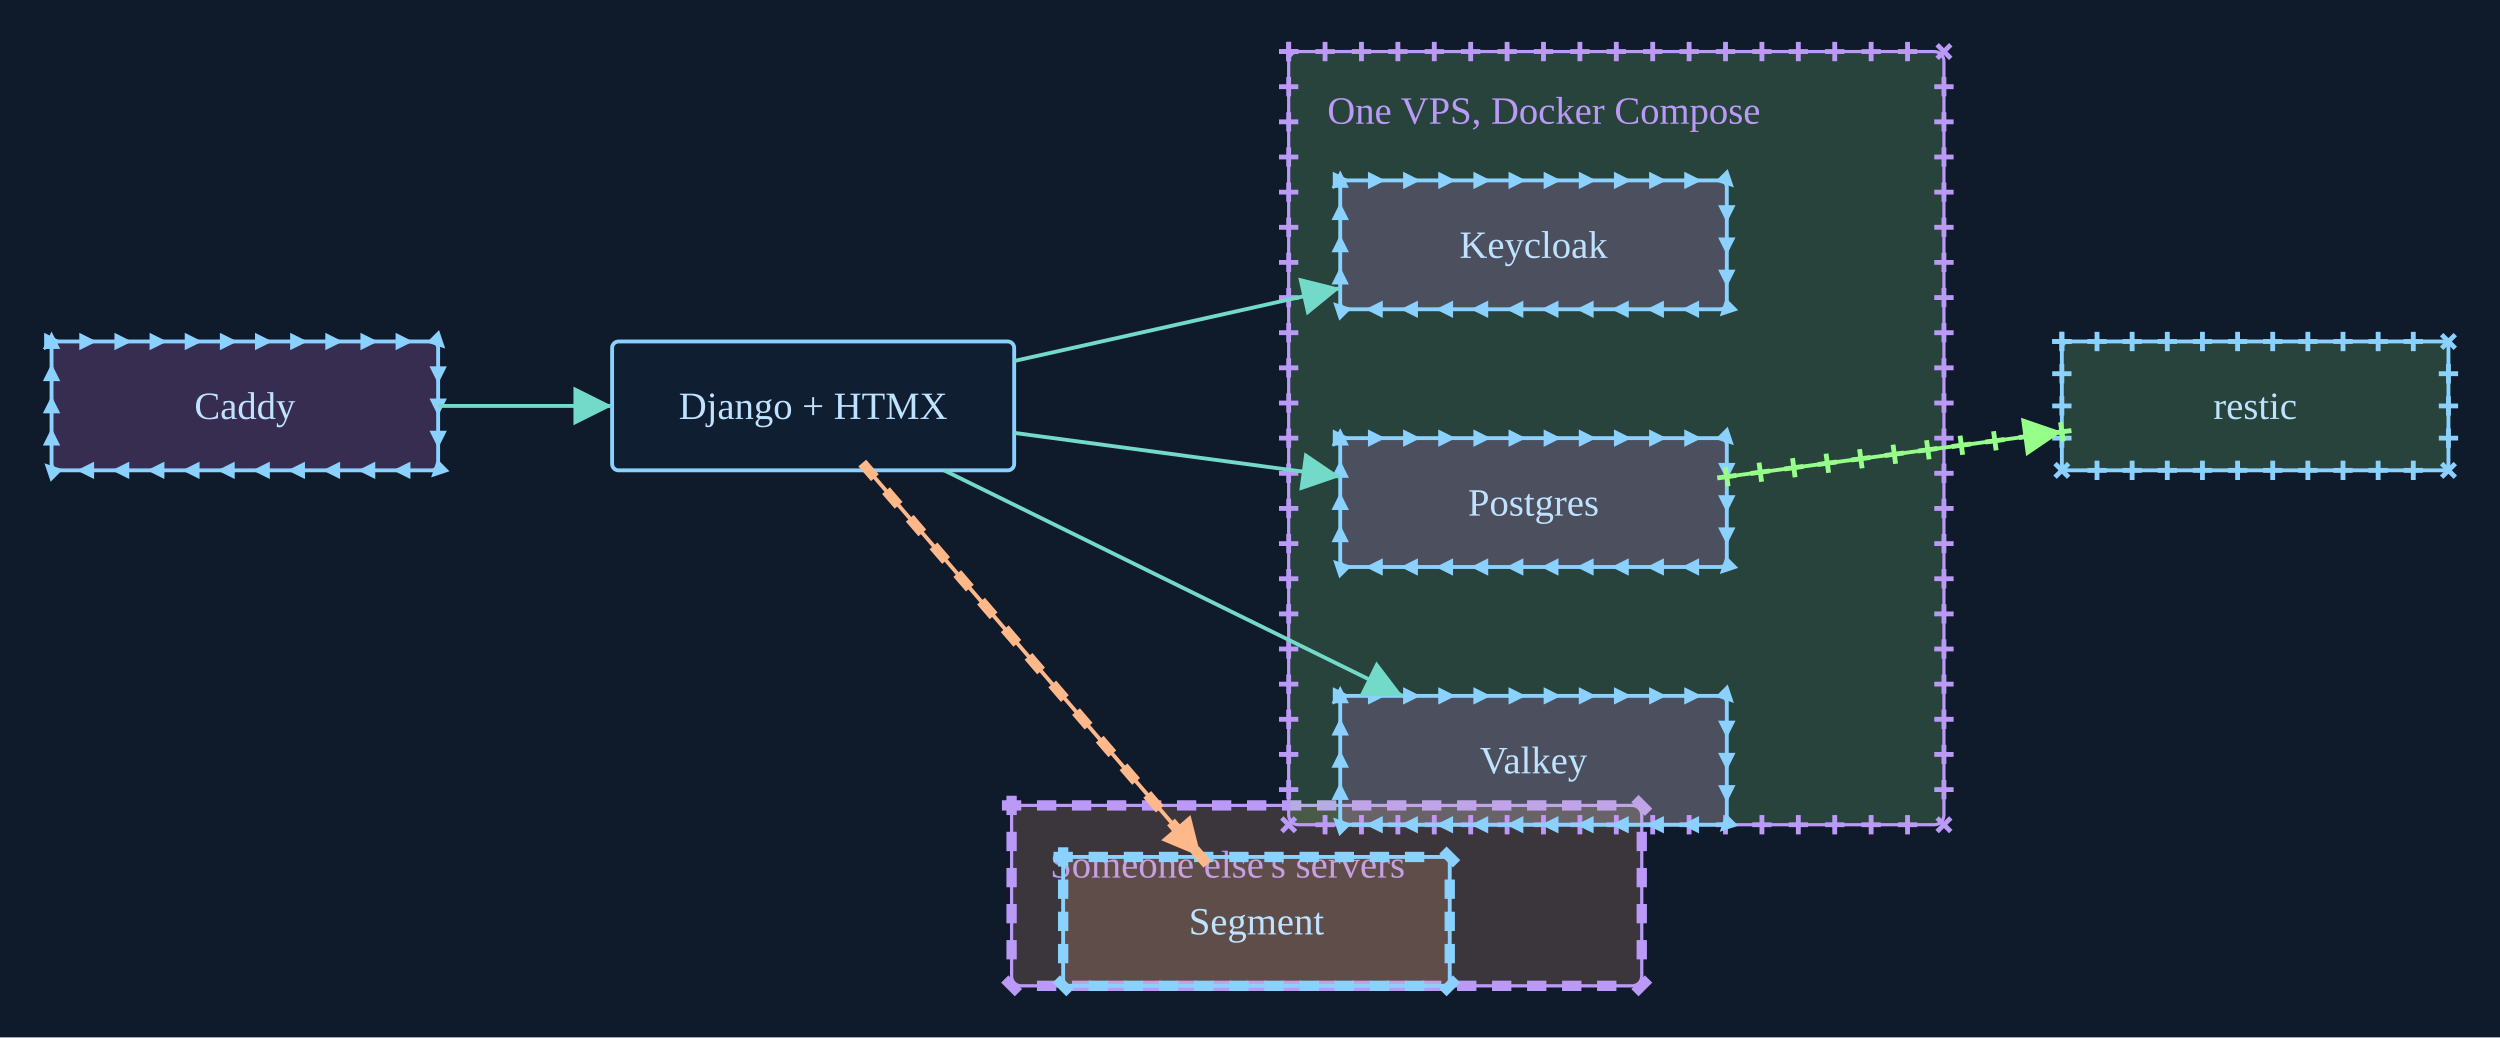
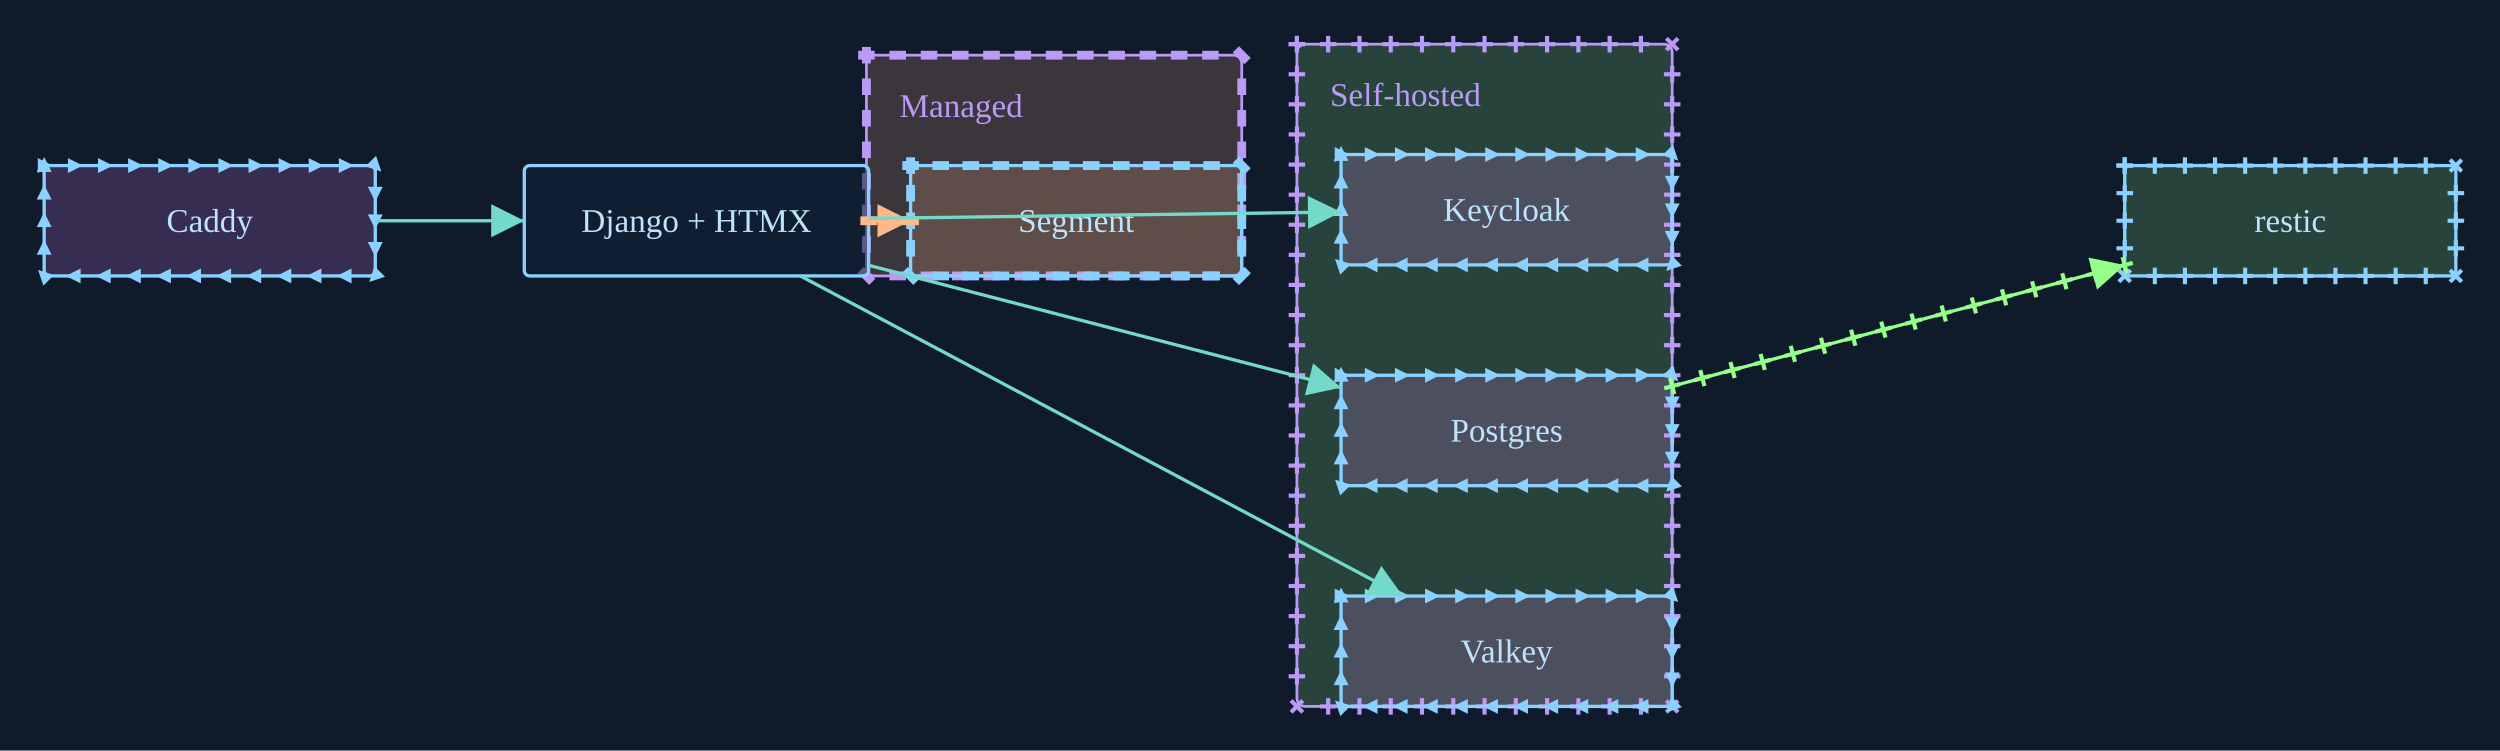
- <svg xmlns="http://www.w3.org/2000/svg" viewBox="0.00 4.00 776.00 322.00" width="776.00" height="322.00">
+ <svg xmlns="http://www.w3.org/2000/svg" viewBox="0.00 0.00 906.00 272.00" width="906.00" height="272.00">
  <defs>
    <marker id="ah-filled" markerWidth="10" markerHeight="10" refX="10" refY="5" orient="auto">
      <path d="M0,0 L10,5 L0,10 Z" fill="context-stroke" stroke="none" />
    </marker>
  </defs>
  <defs>
    <marker id="ag-glyph-4-8ad1ff" viewBox="-4.50 -4.50 9.00 9.00" markerWidth="9.00" markerHeight="9.00" markerUnits="userSpaceOnUse" refX="0" refY="0" orient="auto" fill="#8ad1ff" stroke="#8ad1ff">
      <path d="M -3,0 L 3,0 M 0,-3 L 0,3" fill="none" stroke-width="1.5" />
    </marker>
    <marker id="ag-glyph-4-96ff8a" viewBox="-4.50 -4.50 9.00 9.00" markerWidth="9.00" markerHeight="9.00" markerUnits="userSpaceOnUse" refX="0" refY="0" orient="auto" fill="#96ff8a" stroke="#96ff8a">
      <path d="M -3,0 L 3,0 M 0,-3 L 0,3" fill="none" stroke-width="1.5" />
    </marker>
    <marker id="ag-glyph-4-bb9af7" viewBox="-4.50 -4.50 9.00 9.00" markerWidth="9.00" markerHeight="9.00" markerUnits="userSpaceOnUse" refX="0" refY="0" orient="auto" fill="#bb9af7" stroke="#bb9af7">
      <path d="M -3,0 L 3,0 M 0,-3 L 0,3" fill="none" stroke-width="1.5" />
    </marker>
    <marker id="ag-glyph-5-8ad1ff" viewBox="-4.50 -4.50 9.00 9.00" markerWidth="9.00" markerHeight="9.00" markerUnits="userSpaceOnUse" refX="0" refY="0" orient="auto" fill="#8ad1ff" stroke="#8ad1ff">
      <path d="M -3,0 L 3,0" fill="none" stroke-width="3.2" />
    </marker>
    <marker id="ag-glyph-5-bb9af7" viewBox="-4.50 -4.50 9.00 9.00" markerWidth="9.00" markerHeight="9.00" markerUnits="userSpaceOnUse" refX="0" refY="0" orient="auto" fill="#bb9af7" stroke="#bb9af7">
      <path d="M -3,0 L 3,0" fill="none" stroke-width="3.2" />
    </marker>
    <marker id="ag-glyph-5-ffb88a" viewBox="-4.50 -4.50 9.00 9.00" markerWidth="9.00" markerHeight="9.00" markerUnits="userSpaceOnUse" refX="0" refY="0" orient="auto" fill="#ffb88a" stroke="#ffb88a">
      <path d="M -3,0 L 3,0" fill="none" stroke-width="3.2" />
    </marker>
    <marker id="ag-glyph-6-8ad1ff" viewBox="-4.50 -4.50 9.00 9.00" markerWidth="9.00" markerHeight="9.00" markerUnits="userSpaceOnUse" refX="0" refY="0" orient="auto" fill="#8ad1ff" stroke="#8ad1ff">
      <path d="M 3.1,0 L -2.3,2.7 L -2.3,-2.7 Z" stroke="none" />
    </marker>
  </defs>
-   <rect x="0.00" y="4.00" width="776.00" height="322.00" fill="#0f1a2b" />
+   <rect x="0.00" y="0.00" width="906.00" height="272.00" fill="#0f1a2b" />
  <g id="group-hosted" data-element-id="hosted" data-kind="group">
-     <rect x="314.00" y="254.00" width="195.60" height="56.00" rx="3.00" fill="#ffb88a" fill-opacity="0.18" stroke="#bb9af7" stroke-width="1.00" />
-     <path d="M 314.00,254.00 L 324.87,254.00 L 335.73,254.00 L 346.60,254.00 L 357.47,254.00 L 368.33,254.00 L 379.20,254.00 L 390.07,254.00 L 400.93,254.00 L 411.80,254.00 L 422.67,254.00 L 433.53,254.00 L 444.40,254.00 L 455.27,254.00 L 466.13,254.00 L 477.00,254.00 L 487.87,254.00 L 498.73,254.00 L 509.60,254.00 L 509.60,265.20 L 509.60,276.40 L 509.60,287.60 L 509.60,298.80 L 509.60,310.00 L 498.73,310.00 L 487.87,310.00 L 477.00,310.00 L 466.13,310.00 L 455.27,310.00 L 444.40,310.00 L 433.53,310.00 L 422.67,310.00 L 411.80,310.00 L 400.93,310.00 L 390.07,310.00 L 379.20,310.00 L 368.33,310.00 L 357.47,310.00 L 346.60,310.00 L 335.73,310.00 L 324.87,310.00 L 314.00,310.00 L 314.00,298.80 L 314.00,287.60 L 314.00,276.40 L 314.00,265.20 L 314.00,254.00" fill="none" stroke="none" marker-start="url(#ag-glyph-5-bb9af7)" marker-mid="url(#ag-glyph-5-bb9af7)" marker-end="url(#ag-glyph-5-bb9af7)" />
-     <text x="326.00" y="276.40" text-anchor="start" fill="#bb9af7">
-       <tspan x="326.00" dy="0">Someone else's servers</tspan>
+     <rect x="314.00" y="20.00" width="136.00" height="80.00" rx="3.00" fill="#ffb88a" fill-opacity="0.18" stroke="#bb9af7" stroke-width="1.00" />
+     <path d="M 314.00,20.00 L 325.33,20.00 L 336.67,20.00 L 348.00,20.00 L 359.33,20.00 L 370.67,20.00 L 382.00,20.00 L 393.33,20.00 L 404.67,20.00 L 416.00,20.00 L 427.33,20.00 L 438.67,20.00 L 450.00,20.00 L 450.00,31.43 L 450.00,42.86 L 450.00,54.29 L 450.00,65.71 L 450.00,77.14 L 450.00,88.57 L 450.00,100.00 L 438.67,100.00 L 427.33,100.00 L 416.00,100.00 L 404.67,100.00 L 393.33,100.00 L 382.00,100.00 L 370.67,100.00 L 359.33,100.00 L 348.00,100.00 L 336.67,100.00 L 325.33,100.00 L 314.00,100.00 L 314.00,88.57 L 314.00,77.14 L 314.00,65.71 L 314.00,54.29 L 314.00,42.86 L 314.00,31.43 L 314.00,20.00" fill="none" stroke="none" marker-start="url(#ag-glyph-5-bb9af7)" marker-mid="url(#ag-glyph-5-bb9af7)" marker-end="url(#ag-glyph-5-bb9af7)" />
+     <text x="326.00" y="42.40" text-anchor="start" fill="#bb9af7">
+       <tspan x="326.00" dy="0">Managed</tspan>
    </text>
  </g>
  <g id="group-ours" data-element-id="ours" data-kind="group">
-     <rect x="400.00" y="20.00" width="203.40" height="240.00" rx="3.00" fill="#96ff8a" fill-opacity="0.18" stroke="#bb9af7" stroke-width="1.00" />
-     <path d="M 400.00,20.00 L 411.30,20.00 L 422.60,20.00 L 433.90,20.00 L 445.20,20.00 L 456.50,20.00 L 467.80,20.00 L 479.10,20.00 L 490.40,20.00 L 501.70,20.00 L 513.00,20.00 L 524.30,20.00 L 535.60,20.00 L 546.90,20.00 L 558.20,20.00 L 569.50,20.00 L 580.80,20.00 L 592.10,20.00 L 603.40,20.00 L 603.40,30.91 L 603.40,41.82 L 603.40,52.73 L 603.40,63.64 L 603.40,74.55 L 603.40,85.45 L 603.40,96.36 L 603.40,107.27 L 603.40,118.18 L 603.40,129.09 L 603.40,140.00 L 603.40,150.91 L 603.40,161.82 L 603.40,172.73 L 603.40,183.64 L 603.40,194.55 L 603.40,205.45 L 603.40,216.36 L 603.40,227.27 L 603.40,238.18 L 603.40,249.09 L 603.40,260.00 L 592.10,260.00 L 580.80,260.00 L 569.50,260.00 L 558.20,260.00 L 546.90,260.00 L 535.60,260.00 L 524.30,260.00 L 513.00,260.00 L 501.70,260.00 L 490.40,260.00 L 479.10,260.00 L 467.80,260.00 L 456.50,260.00 L 445.20,260.00 L 433.90,260.00 L 422.60,260.00 L 411.30,260.00 L 400.00,260.00 L 400.00,249.09 L 400.00,238.18 L 400.00,227.27 L 400.00,216.36 L 400.00,205.45 L 400.00,194.55 L 400.00,183.64 L 400.00,172.73 L 400.00,161.82 L 400.00,150.91 L 400.00,140.00 L 400.00,129.09 L 400.00,118.18 L 400.00,107.27 L 400.00,96.36 L 400.00,85.45 L 400.00,74.55 L 400.00,63.64 L 400.00,52.73 L 400.00,41.82 L 400.00,30.91 L 400.00,20.00" fill="none" stroke="none" marker-start="url(#ag-glyph-4-bb9af7)" marker-mid="url(#ag-glyph-4-bb9af7)" marker-end="url(#ag-glyph-4-bb9af7)" />
-     <text x="412.00" y="42.40" text-anchor="start" fill="#bb9af7">
-       <tspan x="412.00" dy="0">One VPS, Docker Compose</tspan>
+     <rect x="470.00" y="16.00" width="136.00" height="240.00" rx="3.00" fill="#96ff8a" fill-opacity="0.18" stroke="#bb9af7" stroke-width="1.00" />
+     <path d="M 470.00,16.00 L 481.33,16.00 L 492.67,16.00 L 504.00,16.00 L 515.33,16.00 L 526.67,16.00 L 538.00,16.00 L 549.33,16.00 L 560.67,16.00 L 572.00,16.00 L 583.33,16.00 L 594.67,16.00 L 606.00,16.00 L 606.00,26.91 L 606.00,37.82 L 606.00,48.73 L 606.00,59.64 L 606.00,70.55 L 606.00,81.45 L 606.00,92.36 L 606.00,103.27 L 606.00,114.18 L 606.00,125.09 L 606.00,136.00 L 606.00,146.91 L 606.00,157.82 L 606.00,168.73 L 606.00,179.64 L 606.00,190.55 L 606.00,201.45 L 606.00,212.36 L 606.00,223.27 L 606.00,234.18 L 606.00,245.09 L 606.00,256.00 L 594.67,256.00 L 583.33,256.00 L 572.00,256.00 L 560.67,256.00 L 549.33,256.00 L 538.00,256.00 L 526.67,256.00 L 515.33,256.00 L 504.00,256.00 L 492.67,256.00 L 481.33,256.00 L 470.00,256.00 L 470.00,245.09 L 470.00,234.18 L 470.00,223.27 L 470.00,212.36 L 470.00,201.45 L 470.00,190.55 L 470.00,179.64 L 470.00,168.73 L 470.00,157.82 L 470.00,146.91 L 470.00,136.00 L 470.00,125.09 L 470.00,114.18 L 470.00,103.27 L 470.00,92.36 L 470.00,81.45 L 470.00,70.55 L 470.00,59.64 L 470.00,48.73 L 470.00,37.82 L 470.00,26.91 L 470.00,16.00" fill="none" stroke="none" marker-start="url(#ag-glyph-4-bb9af7)" marker-mid="url(#ag-glyph-4-bb9af7)" marker-end="url(#ag-glyph-4-bb9af7)" />
+     <text x="482.00" y="38.40" text-anchor="start" fill="#bb9af7">
+       <tspan x="482.00" dy="0">Self-hosted</tspan>
    </text>
  </g>
  <g id="node-analytics" data-element-id="analytics" data-kind="node">
-     <rect x="330.00" y="270.00" width="120.00" height="40.00" rx="2.00" fill="#ffb88a" fill-opacity="0.18" stroke="#8ad1ff" stroke-width="1.20" />
-     <path d="M 330.00,270.00 L 340.91,270.00 L 351.82,270.00 L 362.73,270.00 L 373.64,270.00 L 384.55,270.00 L 395.45,270.00 L 406.36,270.00 L 417.27,270.00 L 428.18,270.00 L 439.09,270.00 L 450.00,270.00 L 450.00,280.00 L 450.00,290.00 L 450.00,300.00 L 450.00,310.00 L 439.09,310.00 L 428.18,310.00 L 417.27,310.00 L 406.36,310.00 L 395.45,310.00 L 384.55,310.00 L 373.64,310.00 L 362.73,310.00 L 351.82,310.00 L 340.91,310.00 L 330.00,310.00 L 330.00,300.00 L 330.00,290.00 L 330.00,280.00 L 330.00,270.00" fill="none" stroke="none" marker-start="url(#ag-glyph-5-8ad1ff)" marker-mid="url(#ag-glyph-5-8ad1ff)" marker-end="url(#ag-glyph-5-8ad1ff)" />
-     <text x="390.00" y="290.00" text-anchor="middle" dominant-baseline="central" fill="#bfe3ff">
+     <rect x="330.00" y="60.00" width="120.00" height="40.00" rx="2.00" fill="#ffb88a" fill-opacity="0.18" stroke="#8ad1ff" stroke-width="1.20" />
+     <path d="M 330.00,60.00 L 340.91,60.00 L 351.82,60.00 L 362.73,60.00 L 373.64,60.00 L 384.55,60.00 L 395.45,60.00 L 406.36,60.00 L 417.27,60.00 L 428.18,60.00 L 439.09,60.00 L 450.00,60.00 L 450.00,70.00 L 450.00,80.00 L 450.00,90.00 L 450.00,100.00 L 439.09,100.00 L 428.18,100.00 L 417.27,100.00 L 406.36,100.00 L 395.45,100.00 L 384.55,100.00 L 373.64,100.00 L 362.73,100.00 L 351.82,100.00 L 340.91,100.00 L 330.00,100.00 L 330.00,90.00 L 330.00,80.00 L 330.00,70.00 L 330.00,60.00" fill="none" stroke="none" marker-start="url(#ag-glyph-5-8ad1ff)" marker-mid="url(#ag-glyph-5-8ad1ff)" marker-end="url(#ag-glyph-5-8ad1ff)" />
+     <text x="390.00" y="80.00" text-anchor="middle" dominant-baseline="central" fill="#bfe3ff">
      <tspan x="390.00" dy="0">Segment</tspan>
    </text>
  </g>
  <g id="node-app" data-element-id="app" data-kind="node">
-     <rect x="190.00" y="110.00" width="124.80" height="40.00" rx="2.00" fill="#122238" fill-opacity="0.55" stroke="#8ad1ff" stroke-width="1.20" />
-     <text x="252.40" y="130.00" text-anchor="middle" dominant-baseline="central" fill="#bfe3ff">
+     <rect x="190.00" y="60.00" width="124.80" height="40.00" rx="2.00" fill="#122238" fill-opacity="0.55" stroke="#8ad1ff" stroke-width="1.20" />
+     <text x="252.40" y="80.00" text-anchor="middle" dominant-baseline="central" fill="#bfe3ff">
      <tspan x="252.40" dy="0">Django + HTMX</tspan>
    </text>
  </g>
  <g id="node-auth" data-element-id="auth" data-kind="node">
-     <rect x="416.00" y="60.00" width="120.00" height="40.00" rx="2.00" fill="#f38aff" fill-opacity="0.18" stroke="#8ad1ff" stroke-width="1.20" />
-     <path d="M 416.00,60.00 L 426.91,60.00 L 437.82,60.00 L 448.73,60.00 L 459.64,60.00 L 470.55,60.00 L 481.45,60.00 L 492.36,60.00 L 503.27,60.00 L 514.18,60.00 L 525.09,60.00 L 536.00,60.00 L 536.00,70.00 L 536.00,80.00 L 536.00,90.00 L 536.00,100.00 L 525.09,100.00 L 514.18,100.00 L 503.27,100.00 L 492.36,100.00 L 481.45,100.00 L 470.55,100.00 L 459.64,100.00 L 448.73,100.00 L 437.82,100.00 L 426.91,100.00 L 416.00,100.00 L 416.00,90.00 L 416.00,80.00 L 416.00,70.00 L 416.00,60.00" fill="none" stroke="none" marker-start="url(#ag-glyph-6-8ad1ff)" marker-mid="url(#ag-glyph-6-8ad1ff)" marker-end="url(#ag-glyph-6-8ad1ff)" />
-     <text x="476.00" y="80.00" text-anchor="middle" dominant-baseline="central" fill="#bfe3ff">
-       <tspan x="476.00" dy="0">Keycloak</tspan>
+     <rect x="486.00" y="56.00" width="120.00" height="40.00" rx="2.00" fill="#f38aff" fill-opacity="0.18" stroke="#8ad1ff" stroke-width="1.20" />
+     <path d="M 486.00,56.00 L 496.91,56.00 L 507.82,56.00 L 518.73,56.00 L 529.64,56.00 L 540.55,56.00 L 551.45,56.00 L 562.36,56.00 L 573.27,56.00 L 584.18,56.00 L 595.09,56.00 L 606.00,56.00 L 606.00,66.00 L 606.00,76.00 L 606.00,86.00 L 606.00,96.00 L 595.09,96.00 L 584.18,96.00 L 573.27,96.00 L 562.36,96.00 L 551.45,96.00 L 540.55,96.00 L 529.64,96.00 L 518.73,96.00 L 507.82,96.00 L 496.91,96.00 L 486.00,96.00 L 486.00,86.00 L 486.00,76.00 L 486.00,66.00 L 486.00,56.00" fill="none" stroke="none" marker-start="url(#ag-glyph-6-8ad1ff)" marker-mid="url(#ag-glyph-6-8ad1ff)" marker-end="url(#ag-glyph-6-8ad1ff)" />
+     <text x="546.00" y="76.00" text-anchor="middle" dominant-baseline="central" fill="#bfe3ff">
+       <tspan x="546.00" dy="0">Keycloak</tspan>
    </text>
  </g>
  <g id="node-backups" data-element-id="backups" data-kind="node">
-     <rect x="640.00" y="110.00" width="120.00" height="40.00" rx="2.00" fill="#96ff8a" fill-opacity="0.18" stroke="#8ad1ff" stroke-width="1.20" />
-     <path d="M 640.00,110.00 L 650.91,110.00 L 661.82,110.00 L 672.73,110.00 L 683.64,110.00 L 694.55,110.00 L 705.45,110.00 L 716.36,110.00 L 727.27,110.00 L 738.18,110.00 L 749.09,110.00 L 760.00,110.00 L 760.00,120.00 L 760.00,130.00 L 760.00,140.00 L 760.00,150.00 L 749.09,150.00 L 738.18,150.00 L 727.27,150.00 L 716.36,150.00 L 705.45,150.00 L 694.55,150.00 L 683.64,150.00 L 672.73,150.00 L 661.82,150.00 L 650.91,150.00 L 640.00,150.00 L 640.00,140.00 L 640.00,130.00 L 640.00,120.00 L 640.00,110.00" fill="none" stroke="none" marker-start="url(#ag-glyph-4-8ad1ff)" marker-mid="url(#ag-glyph-4-8ad1ff)" marker-end="url(#ag-glyph-4-8ad1ff)" />
-     <text x="700.00" y="130.00" text-anchor="middle" dominant-baseline="central" fill="#bfe3ff">
-       <tspan x="700.00" dy="0">restic</tspan>
+     <rect x="770.00" y="60.00" width="120.00" height="40.00" rx="2.00" fill="#96ff8a" fill-opacity="0.18" stroke="#8ad1ff" stroke-width="1.20" />
+     <path d="M 770.00,60.00 L 780.91,60.00 L 791.82,60.00 L 802.73,60.00 L 813.64,60.00 L 824.55,60.00 L 835.45,60.00 L 846.36,60.00 L 857.27,60.00 L 868.18,60.00 L 879.09,60.00 L 890.00,60.00 L 890.00,70.00 L 890.00,80.00 L 890.00,90.00 L 890.00,100.00 L 879.09,100.00 L 868.18,100.00 L 857.27,100.00 L 846.36,100.00 L 835.45,100.00 L 824.55,100.00 L 813.64,100.00 L 802.73,100.00 L 791.82,100.00 L 780.91,100.00 L 770.00,100.00 L 770.00,90.00 L 770.00,80.00 L 770.00,70.00 L 770.00,60.00" fill="none" stroke="none" marker-start="url(#ag-glyph-4-8ad1ff)" marker-mid="url(#ag-glyph-4-8ad1ff)" marker-end="url(#ag-glyph-4-8ad1ff)" />
+     <text x="830.00" y="80.00" text-anchor="middle" dominant-baseline="central" fill="#bfe3ff">
+       <tspan x="830.00" dy="0">restic</tspan>
    </text>
  </g>
  <g id="node-cache" data-element-id="cache" data-kind="node">
-     <rect x="416.00" y="220.00" width="120.00" height="40.00" rx="2.00" fill="#f38aff" fill-opacity="0.18" stroke="#8ad1ff" stroke-width="1.20" />
-     <path d="M 416.00,220.00 L 426.91,220.00 L 437.82,220.00 L 448.73,220.00 L 459.64,220.00 L 470.55,220.00 L 481.45,220.00 L 492.36,220.00 L 503.27,220.00 L 514.18,220.00 L 525.09,220.00 L 536.00,220.00 L 536.00,230.00 L 536.00,240.00 L 536.00,250.00 L 536.00,260.00 L 525.09,260.00 L 514.18,260.00 L 503.27,260.00 L 492.36,260.00 L 481.45,260.00 L 470.55,260.00 L 459.64,260.00 L 448.73,260.00 L 437.82,260.00 L 426.91,260.00 L 416.00,260.00 L 416.00,250.00 L 416.00,240.00 L 416.00,230.00 L 416.00,220.00" fill="none" stroke="none" marker-start="url(#ag-glyph-6-8ad1ff)" marker-mid="url(#ag-glyph-6-8ad1ff)" marker-end="url(#ag-glyph-6-8ad1ff)" />
-     <text x="476.00" y="240.00" text-anchor="middle" dominant-baseline="central" fill="#bfe3ff">
-       <tspan x="476.00" dy="0">Valkey</tspan>
+     <rect x="486.00" y="216.00" width="120.00" height="40.00" rx="2.00" fill="#f38aff" fill-opacity="0.18" stroke="#8ad1ff" stroke-width="1.20" />
+     <path d="M 486.00,216.00 L 496.91,216.00 L 507.82,216.00 L 518.73,216.00 L 529.64,216.00 L 540.55,216.00 L 551.45,216.00 L 562.36,216.00 L 573.27,216.00 L 584.18,216.00 L 595.09,216.00 L 606.00,216.00 L 606.00,226.00 L 606.00,236.00 L 606.00,246.00 L 606.00,256.00 L 595.09,256.00 L 584.18,256.00 L 573.27,256.00 L 562.36,256.00 L 551.45,256.00 L 540.55,256.00 L 529.64,256.00 L 518.73,256.00 L 507.82,256.00 L 496.91,256.00 L 486.00,256.00 L 486.00,246.00 L 486.00,236.00 L 486.00,226.00 L 486.00,216.00" fill="none" stroke="none" marker-start="url(#ag-glyph-6-8ad1ff)" marker-mid="url(#ag-glyph-6-8ad1ff)" marker-end="url(#ag-glyph-6-8ad1ff)" />
+     <text x="546.00" y="236.00" text-anchor="middle" dominant-baseline="central" fill="#bfe3ff">
+       <tspan x="546.00" dy="0">Valkey</tspan>
    </text>
  </g>
  <g id="node-db" data-element-id="db" data-kind="node">
-     <rect x="416.00" y="140.00" width="120.00" height="40.00" rx="2.00" fill="#f38aff" fill-opacity="0.18" stroke="#8ad1ff" stroke-width="1.20" />
-     <path d="M 416.00,140.00 L 426.91,140.00 L 437.82,140.00 L 448.73,140.00 L 459.64,140.00 L 470.55,140.00 L 481.45,140.00 L 492.36,140.00 L 503.27,140.00 L 514.18,140.00 L 525.09,140.00 L 536.00,140.00 L 536.00,150.00 L 536.00,160.00 L 536.00,170.00 L 536.00,180.00 L 525.09,180.00 L 514.18,180.00 L 503.27,180.00 L 492.36,180.00 L 481.45,180.00 L 470.55,180.00 L 459.64,180.00 L 448.73,180.00 L 437.82,180.00 L 426.91,180.00 L 416.00,180.00 L 416.00,170.00 L 416.00,160.00 L 416.00,150.00 L 416.00,140.00" fill="none" stroke="none" marker-start="url(#ag-glyph-6-8ad1ff)" marker-mid="url(#ag-glyph-6-8ad1ff)" marker-end="url(#ag-glyph-6-8ad1ff)" />
-     <text x="476.00" y="160.00" text-anchor="middle" dominant-baseline="central" fill="#bfe3ff">
-       <tspan x="476.00" dy="0">Postgres</tspan>
+     <rect x="486.00" y="136.00" width="120.00" height="40.00" rx="2.00" fill="#f38aff" fill-opacity="0.18" stroke="#8ad1ff" stroke-width="1.20" />
+     <path d="M 486.00,136.00 L 496.91,136.00 L 507.82,136.00 L 518.73,136.00 L 529.64,136.00 L 540.55,136.00 L 551.45,136.00 L 562.36,136.00 L 573.27,136.00 L 584.18,136.00 L 595.09,136.00 L 606.00,136.00 L 606.00,146.00 L 606.00,156.00 L 606.00,166.00 L 606.00,176.00 L 595.09,176.00 L 584.18,176.00 L 573.27,176.00 L 562.36,176.00 L 551.45,176.00 L 540.55,176.00 L 529.64,176.00 L 518.73,176.00 L 507.82,176.00 L 496.91,176.00 L 486.00,176.00 L 486.00,166.00 L 486.00,156.00 L 486.00,146.00 L 486.00,136.00" fill="none" stroke="none" marker-start="url(#ag-glyph-6-8ad1ff)" marker-mid="url(#ag-glyph-6-8ad1ff)" marker-end="url(#ag-glyph-6-8ad1ff)" />
+     <text x="546.00" y="156.00" text-anchor="middle" dominant-baseline="central" fill="#bfe3ff">
+       <tspan x="546.00" dy="0">Postgres</tspan>
    </text>
  </g>
  <g id="node-web" data-element-id="web" data-kind="node">
-     <rect x="16.00" y="110.00" width="120.00" height="40.00" rx="2.00" fill="#f38aff" fill-opacity="0.18" stroke="#8ad1ff" stroke-width="1.20" />
-     <path d="M 16.00,110.00 L 26.91,110.00 L 37.82,110.00 L 48.73,110.00 L 59.64,110.00 L 70.55,110.00 L 81.45,110.00 L 92.36,110.00 L 103.27,110.00 L 114.18,110.00 L 125.09,110.00 L 136.00,110.00 L 136.00,120.00 L 136.00,130.00 L 136.00,140.00 L 136.00,150.00 L 125.09,150.00 L 114.18,150.00 L 103.27,150.00 L 92.36,150.00 L 81.45,150.00 L 70.55,150.00 L 59.64,150.00 L 48.73,150.00 L 37.82,150.00 L 26.91,150.00 L 16.00,150.00 L 16.00,140.00 L 16.00,130.00 L 16.00,120.00 L 16.00,110.00" fill="none" stroke="none" marker-start="url(#ag-glyph-6-8ad1ff)" marker-mid="url(#ag-glyph-6-8ad1ff)" marker-end="url(#ag-glyph-6-8ad1ff)" />
-     <text x="76.00" y="130.00" text-anchor="middle" dominant-baseline="central" fill="#bfe3ff">
+     <rect x="16.00" y="60.00" width="120.00" height="40.00" rx="2.00" fill="#f38aff" fill-opacity="0.18" stroke="#8ad1ff" stroke-width="1.20" />
+     <path d="M 16.00,60.00 L 26.91,60.00 L 37.82,60.00 L 48.73,60.00 L 59.64,60.00 L 70.55,60.00 L 81.45,60.00 L 92.36,60.00 L 103.27,60.00 L 114.18,60.00 L 125.09,60.00 L 136.00,60.00 L 136.00,70.00 L 136.00,80.00 L 136.00,90.00 L 136.00,100.00 L 125.09,100.00 L 114.18,100.00 L 103.27,100.00 L 92.36,100.00 L 81.45,100.00 L 70.55,100.00 L 59.64,100.00 L 48.73,100.00 L 37.82,100.00 L 26.91,100.00 L 16.00,100.00 L 16.00,90.00 L 16.00,80.00 L 16.00,70.00 L 16.00,60.00" fill="none" stroke="none" marker-start="url(#ag-glyph-6-8ad1ff)" marker-mid="url(#ag-glyph-6-8ad1ff)" marker-end="url(#ag-glyph-6-8ad1ff)" />
+     <text x="76.00" y="80.00" text-anchor="middle" dominant-baseline="central" fill="#bfe3ff">
      <tspan x="76.00" dy="0">Caddy</tspan>
    </text>
  </g>
  <g id="edge-app__analytics" data-element-id="app__analytics" data-kind="edge">
-     <path d="M 269.60,150.00 L 372.80,270.00" fill="none" stroke="transparent" stroke-width="12" style="pointer-events: stroke" />
-     <path d="M 269.60,150.00 L 372.80,270.00" fill="none" stroke="#ffb88a" stroke-width="1.20" marker-end="url(#ah-filled)" />
-     <path d="M 269.60,150.00 L 276.97,158.57 L 284.34,167.14 L 291.71,175.71 L 299.09,184.29 L 306.46,192.86 L 313.83,201.43 L 321.20,210.00 L 328.57,218.57 L 335.94,227.14 L 343.31,235.71 L 350.69,244.29 L 358.06,252.86 L 365.43,261.43 L 372.80,270.00" fill="none" stroke="none" marker-start="url(#ag-glyph-5-ffb88a)" marker-mid="url(#ag-glyph-5-ffb88a)" marker-end="url(#ag-glyph-5-ffb88a)" />
+     <path d="M 314.80,80.00 L 330.00,80.00" fill="none" stroke="transparent" stroke-width="12" style="pointer-events: stroke" />
+     <path d="M 314.80,80.00 L 330.00,80.00" fill="none" stroke="#ffb88a" stroke-width="1.20" marker-end="url(#ah-filled)" />
+     <path d="M 314.80,80.00 L 330.00,80.00" fill="none" stroke="none" marker-start="url(#ag-glyph-5-ffb88a)" marker-mid="url(#ag-glyph-5-ffb88a)" marker-end="url(#ag-glyph-5-ffb88a)" />
  </g>
  <g id="edge-app__auth" data-element-id="app__auth" data-kind="edge">
-     <path d="M 314.80,116.05 L 416.00,93.42" fill="none" stroke="transparent" stroke-width="12" style="pointer-events: stroke" />
-     <path d="M 314.80,116.05 L 416.00,93.42" fill="none" stroke="#73daca" stroke-width="1.20" marker-end="url(#ah-filled)" />
+     <path d="M 314.80,79.15 L 486.00,76.82" fill="none" stroke="transparent" stroke-width="12" style="pointer-events: stroke" />
+     <path d="M 314.80,79.15 L 486.00,76.82" fill="none" stroke="#73daca" stroke-width="1.20" marker-end="url(#ah-filled)" />
  </g>
  <g id="edge-app__cache" data-element-id="app__cache" data-kind="edge">
-     <path d="M 293.05,150.00 L 435.35,220.00" fill="none" stroke="transparent" stroke-width="12" style="pointer-events: stroke" />
-     <path d="M 293.05,150.00 L 435.35,220.00" fill="none" stroke="#73daca" stroke-width="1.20" marker-end="url(#ah-filled)" />
+     <path d="M 290.04,100.00 L 508.36,216.00" fill="none" stroke="transparent" stroke-width="12" style="pointer-events: stroke" />
+     <path d="M 290.04,100.00 L 508.36,216.00" fill="none" stroke="#73daca" stroke-width="1.20" marker-end="url(#ah-filled)" />
  </g>
  <g id="edge-app__db" data-element-id="app__db" data-kind="edge">
-     <path d="M 314.80,138.37 L 416.00,151.95" fill="none" stroke="transparent" stroke-width="12" style="pointer-events: stroke" />
-     <path d="M 314.80,138.37 L 416.00,151.95" fill="none" stroke="#73daca" stroke-width="1.20" marker-end="url(#ah-filled)" />
+     <path d="M 314.80,96.15 L 486.00,140.47" fill="none" stroke="transparent" stroke-width="12" style="pointer-events: stroke" />
+     <path d="M 314.80,96.15 L 486.00,140.47" fill="none" stroke="#73daca" stroke-width="1.20" marker-end="url(#ah-filled)" />
  </g>
  <g id="edge-db__backups" data-element-id="db__backups" data-kind="edge">
-     <path d="M 536.00,151.96 L 640.00,138.04" fill="none" stroke="transparent" stroke-width="12" style="pointer-events: stroke" />
-     <path d="M 536.00,151.96 L 640.00,138.04" fill="none" stroke="#96ff8a" stroke-width="1.20" marker-end="url(#ah-filled)" />
-     <path d="M 536.00,151.96 L 546.40,150.57 L 556.80,149.18 L 567.20,147.79 L 577.60,146.39 L 588.00,145.00 L 598.40,143.61 L 608.80,142.21 L 619.20,140.82 L 629.60,139.43 L 640.00,138.04" fill="none" stroke="none" marker-start="url(#ag-glyph-4-96ff8a)" marker-mid="url(#ag-glyph-4-96ff8a)" marker-end="url(#ag-glyph-4-96ff8a)" />
+     <path d="M 606.00,139.94 L 770.00,96.06" fill="none" stroke="transparent" stroke-width="12" style="pointer-events: stroke" />
+     <path d="M 606.00,139.94 L 770.00,96.06" fill="none" stroke="#96ff8a" stroke-width="1.20" marker-end="url(#ah-filled)" />
+     <path d="M 606.00,139.94 L 616.93,137.02 L 627.87,134.09 L 638.80,131.17 L 649.73,128.24 L 660.67,125.31 L 671.60,122.39 L 682.53,119.46 L 693.47,116.54 L 704.40,113.61 L 715.33,110.69 L 726.27,107.76 L 737.20,104.83 L 748.13,101.91 L 759.07,98.98 L 770.00,96.06" fill="none" stroke="none" marker-start="url(#ag-glyph-4-96ff8a)" marker-mid="url(#ag-glyph-4-96ff8a)" marker-end="url(#ag-glyph-4-96ff8a)" />
  </g>
  <g id="edge-web__app" data-element-id="web__app" data-kind="edge">
-     <path d="M 136.00,130.00 L 190.00,130.00" fill="none" stroke="transparent" stroke-width="12" style="pointer-events: stroke" />
-     <path d="M 136.00,130.00 L 190.00,130.00" fill="none" stroke="#73daca" stroke-width="1.20" marker-end="url(#ah-filled)" />
+     <path d="M 136.00,80.00 L 190.00,80.00" fill="none" stroke="transparent" stroke-width="12" style="pointer-events: stroke" />
+     <path d="M 136.00,80.00 L 190.00,80.00" fill="none" stroke="#73daca" stroke-width="1.20" marker-end="url(#ah-filled)" />
  </g>
</svg>
